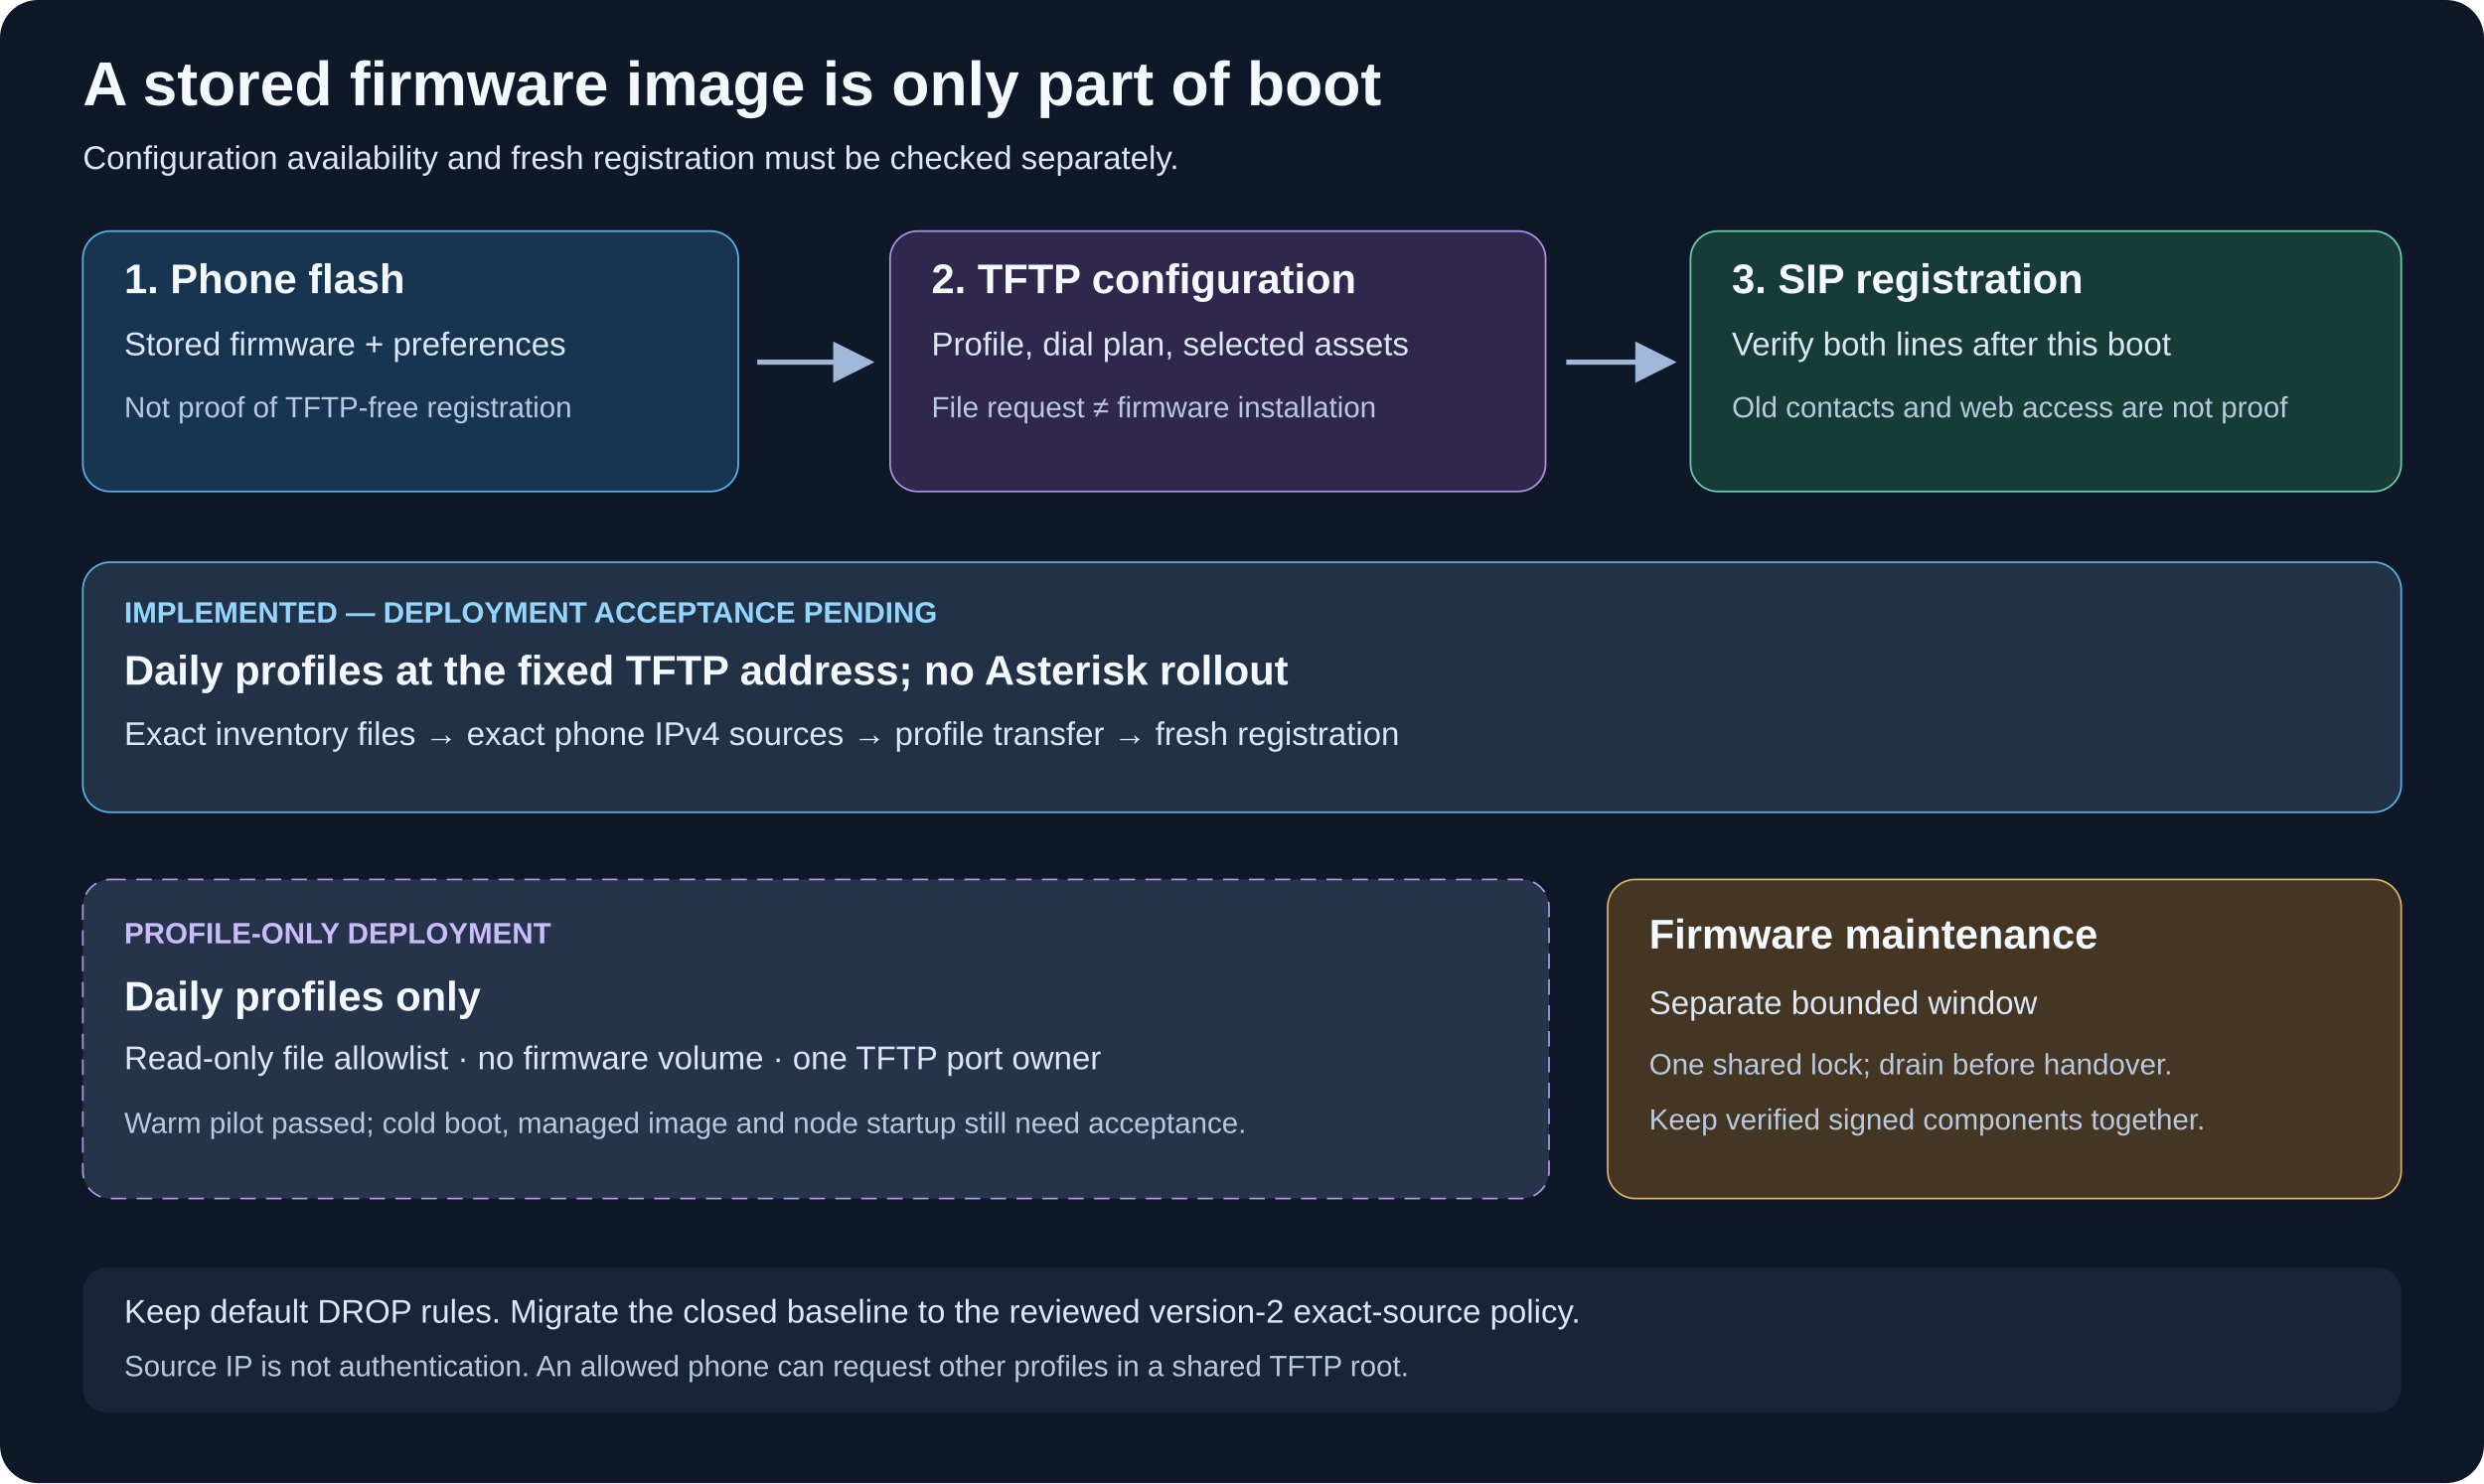
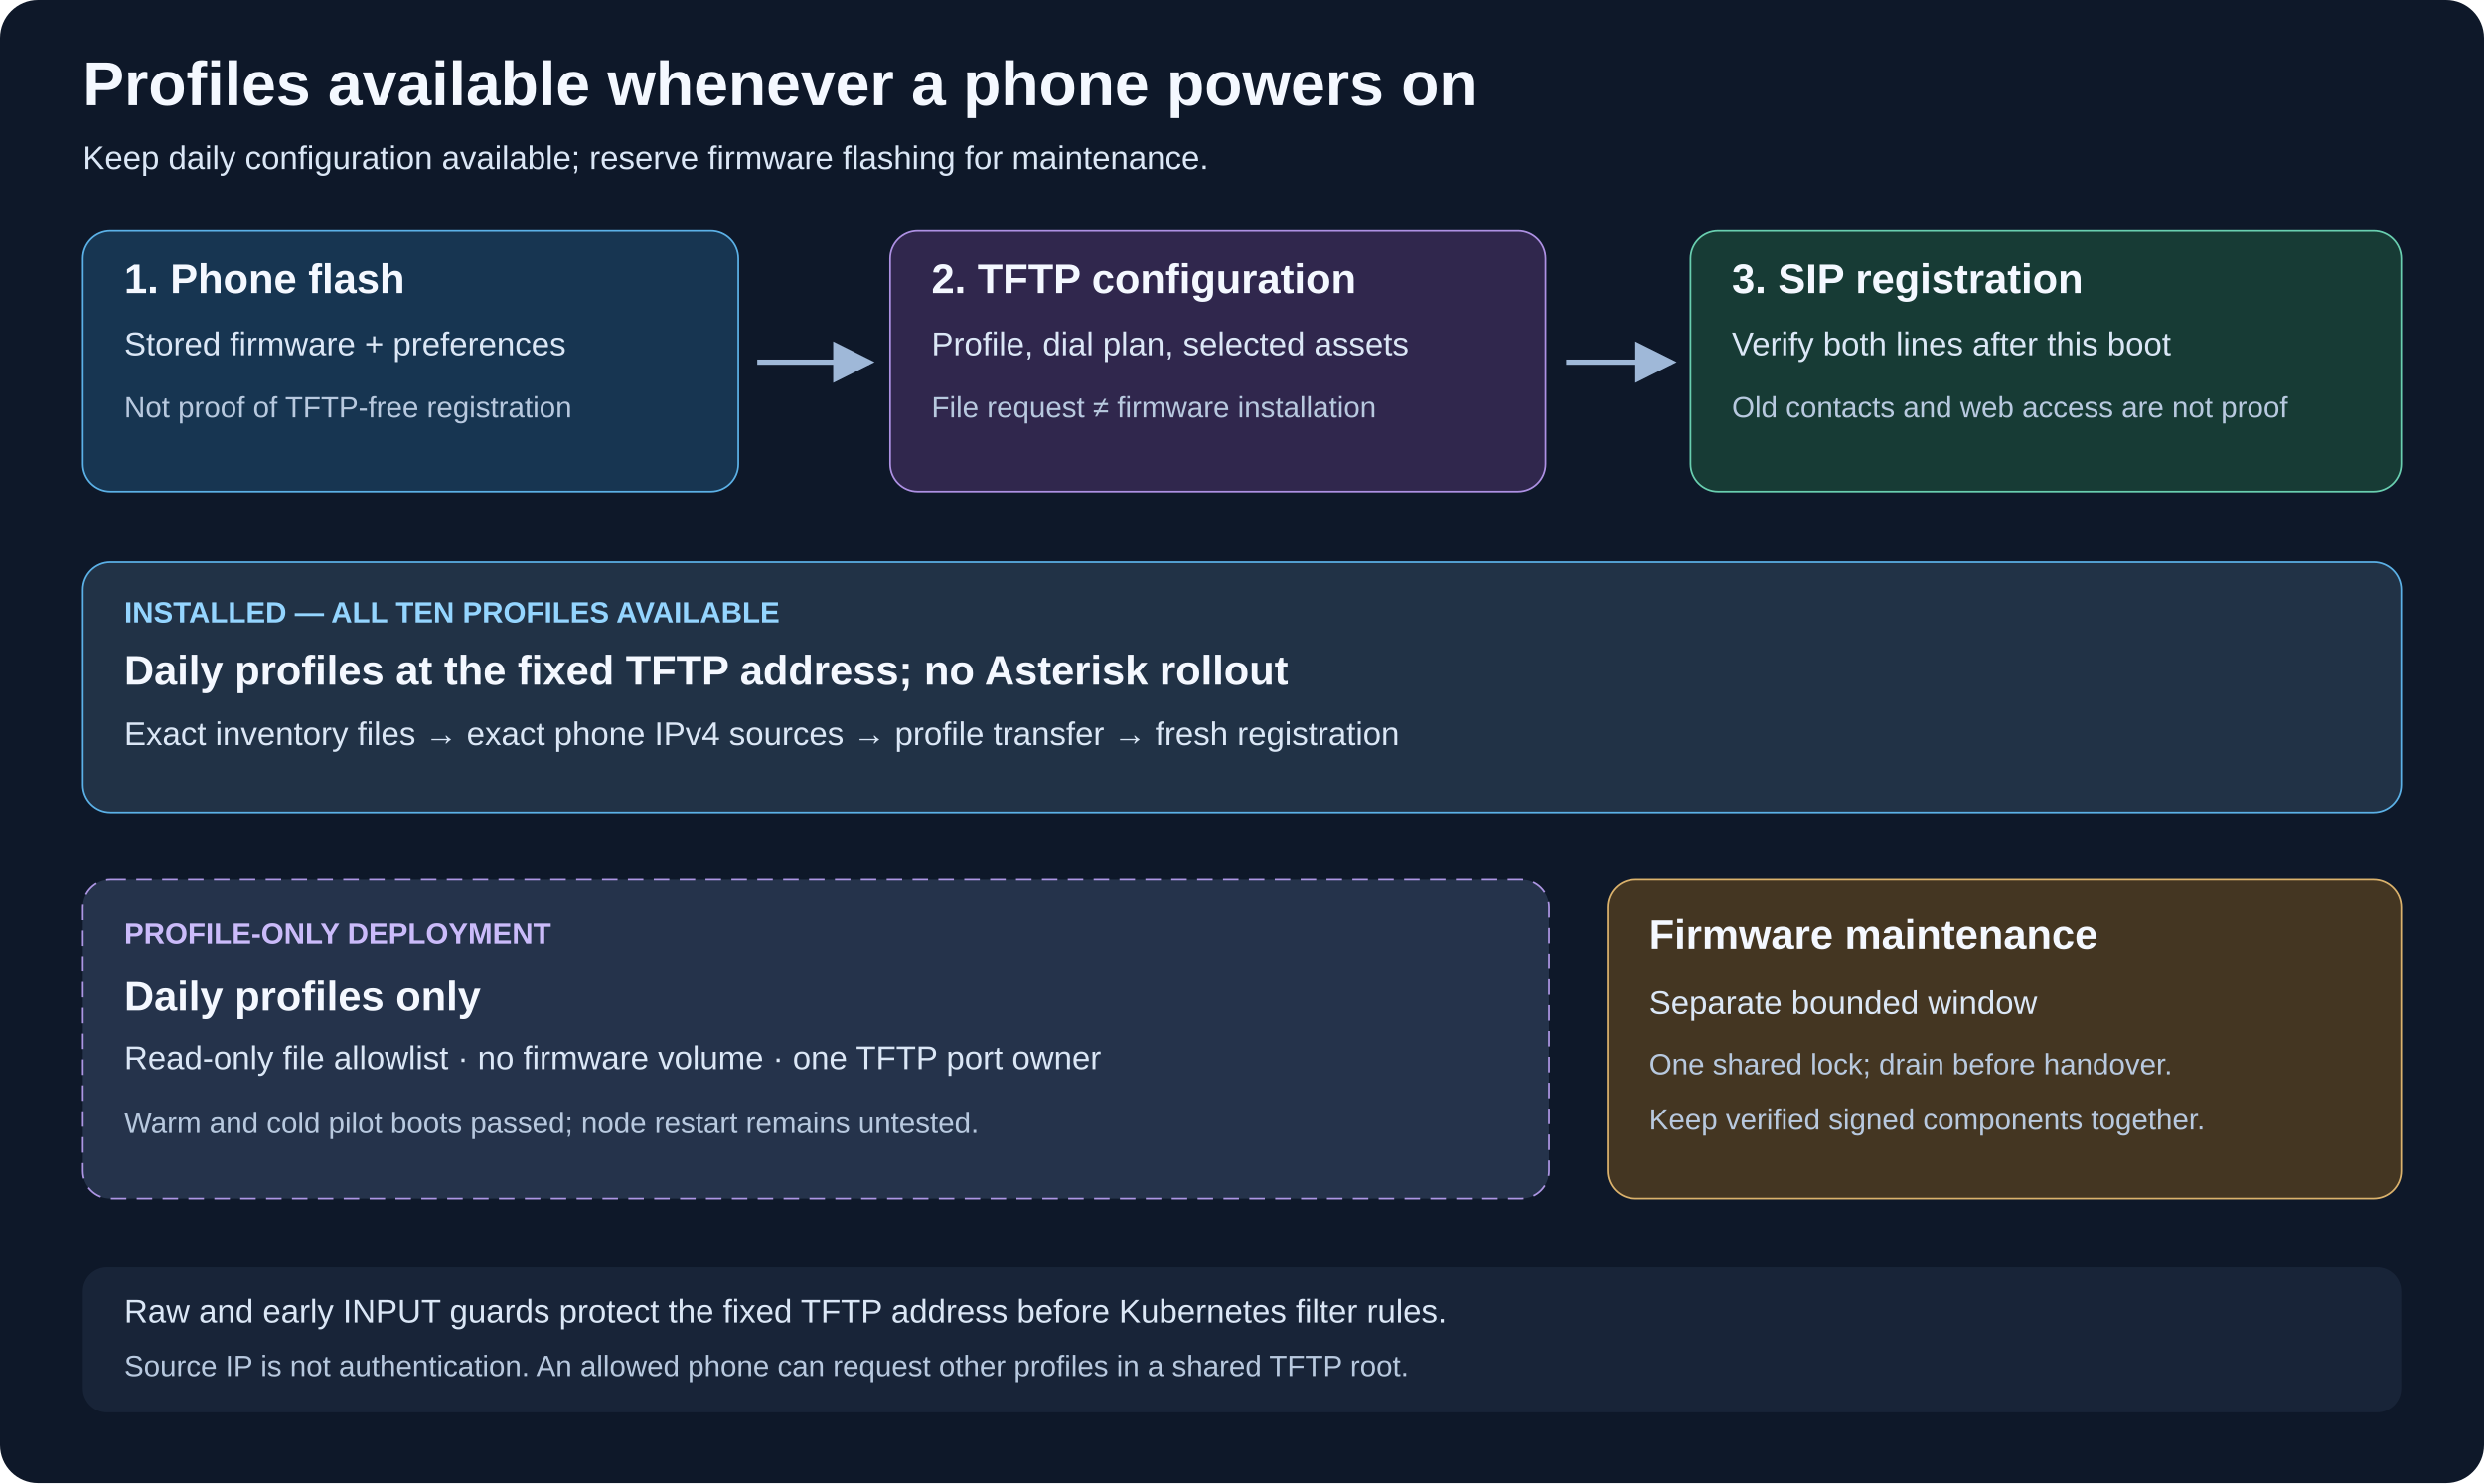
<svg xmlns="http://www.w3.org/2000/svg" width="1440" height="860" viewBox="0 0 1440 860" role="img" aria-labelledby="title desc">
  <defs>
    <marker id="arrow" markerWidth="8" markerHeight="8" refX="7" refY="4" orient="auto">
      <path d="M0 0L8 4L0 8Z" fill="#9fb8d8" />
    </marker>
    <style>text{font-family:Arial,Helvetica,sans-serif}.body{font-size:19px;fill:#dbe7f6}.small{font-size:17px;fill:#b8c9df}.head{font-size:24px;font-weight:700;fill:#f4f8ff}.arrow{fill:none;stroke:#9fb8d8;stroke-width:3;marker-end:url(#arrow)}</style>
  </defs>
  <rect width="1440" height="860" rx="22" fill="#0e1829" />
-   <text x="48" y="61" font-size="36" font-weight="700" fill="#f4f8ff">A stored firmware image is only part of boot</text>
-   <text x="48" y="98" class="body">Configuration availability and fresh registration must be checked separately.</text>
+   <text x="48" y="61" font-size="36" font-weight="700" fill="#f4f8ff">Profiles available whenever a phone powers on</text>
+   <text x="48" y="98" class="body">Keep daily configuration available; reserve firmware flashing for maintenance.</text>
  <rect x="48" y="134" width="380" height="151" rx="16" fill="#173551" stroke="#5bb1e7" />
  <text x="72" y="170" class="head">1. Phone flash</text>
  <text x="72" y="206" class="body">Stored firmware + preferences</text>
  <text x="72" y="242" class="small">Not proof of TFTP-free registration</text>
  <path d="M439 210H504" class="arrow" />
  <rect x="516" y="134" width="380" height="151" rx="16" fill="#30274d" stroke="#ae91e4" />
  <text x="540" y="170" class="head">2. TFTP configuration</text>
  <text x="540" y="206" class="body">Profile, dial plan, selected assets</text>
  <text x="540" y="242" class="small">File request ≠ firmware installation</text>
  <path d="M908 210H969" class="arrow" />
  <rect x="980" y="134" width="412" height="151" rx="16" fill="#173b35" stroke="#69cfb0" />
  <text x="1004" y="170" class="head">3. SIP registration</text>
  <text x="1004" y="206" class="body">Verify both lines after this boot</text>
  <text x="1004" y="242" class="small">Old contacts and web access are not proof</text>
  <rect x="48" y="326" width="1344" height="145" rx="16" fill="#213246" stroke="#5bb1e7" />
-   <text x="72" y="361" font-size="17" font-weight="700" fill="#94d5ff">IMPLEMENTED — DEPLOYMENT ACCEPTANCE PENDING</text>
+   <text x="72" y="361" font-size="17" font-weight="700" fill="#94d5ff">INSTALLED — ALL TEN PROFILES AVAILABLE</text>
  <text x="72" y="397" class="head">Daily profiles at the fixed TFTP address; no Asterisk rollout</text>
  <text x="72" y="432" class="body">Exact inventory files → exact phone IPv4 sources → profile transfer → fresh registration</text>
  <rect x="48" y="510" width="850" height="185" rx="16" fill="#25334b" stroke="#ad96e4" stroke-dasharray="9 6" />
  <text x="72" y="547" font-size="17" font-weight="700" fill="#cbbbfa">PROFILE-ONLY DEPLOYMENT</text>
  <text x="72" y="586" class="head">Daily profiles only</text>
  <text x="72" y="620" class="body">Read-only file allowlist · no firmware volume · one TFTP port owner</text>
-   <text x="72" y="657" class="small">Warm pilot passed; cold boot, managed image and node startup still need acceptance.</text>
+   <text x="72" y="657" class="small">Warm and cold pilot boots passed; node restart remains untested.</text>
  <rect x="932" y="510" width="460" height="185" rx="16" fill="#443622" stroke="#dbb26c" />
  <text x="956" y="550" class="head">Firmware maintenance</text>
  <text x="956" y="588" class="body">Separate bounded window</text>
  <text x="956" y="623" class="small">One shared lock; drain before handover.</text>
  <text x="956" y="655" class="small">Keep verified signed components together.</text>
  <rect x="48" y="735" width="1344" height="84" rx="14" fill="#182438" />
-   <text x="72" y="767" class="body">Keep default DROP rules. Migrate the closed baseline to the reviewed version-2 exact-source policy.</text>
+   <text x="72" y="767" class="body">Raw and early INPUT guards protect the fixed TFTP address before Kubernetes filter rules.</text>
  <text x="72" y="798" class="small">Source IP is not authentication. An allowed phone can request other profiles in a shared TFTP root.</text>
</svg>
